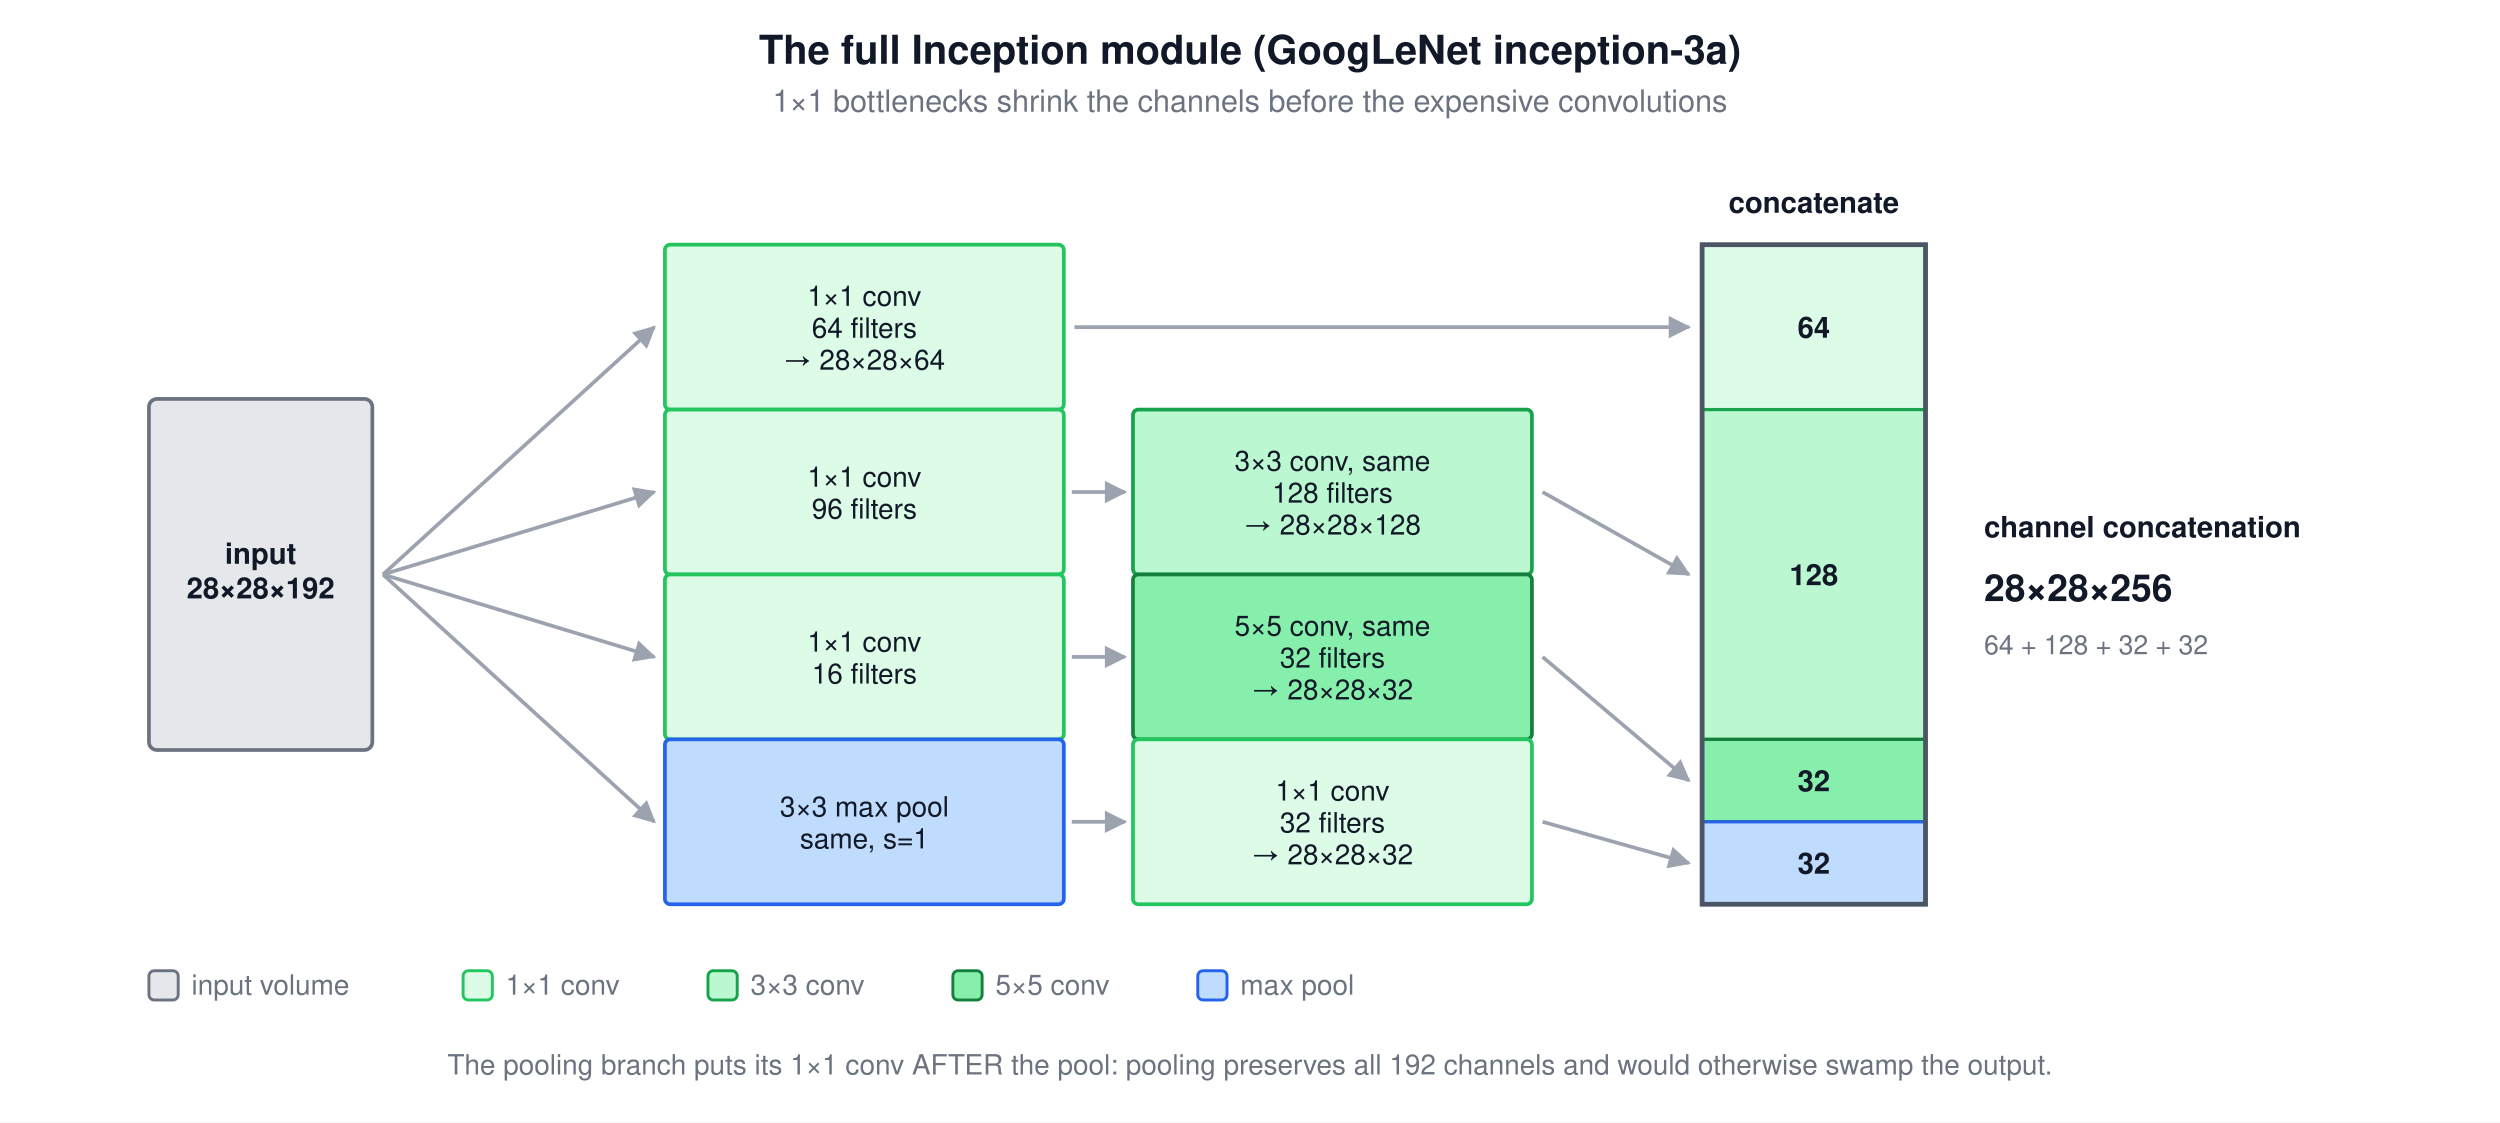
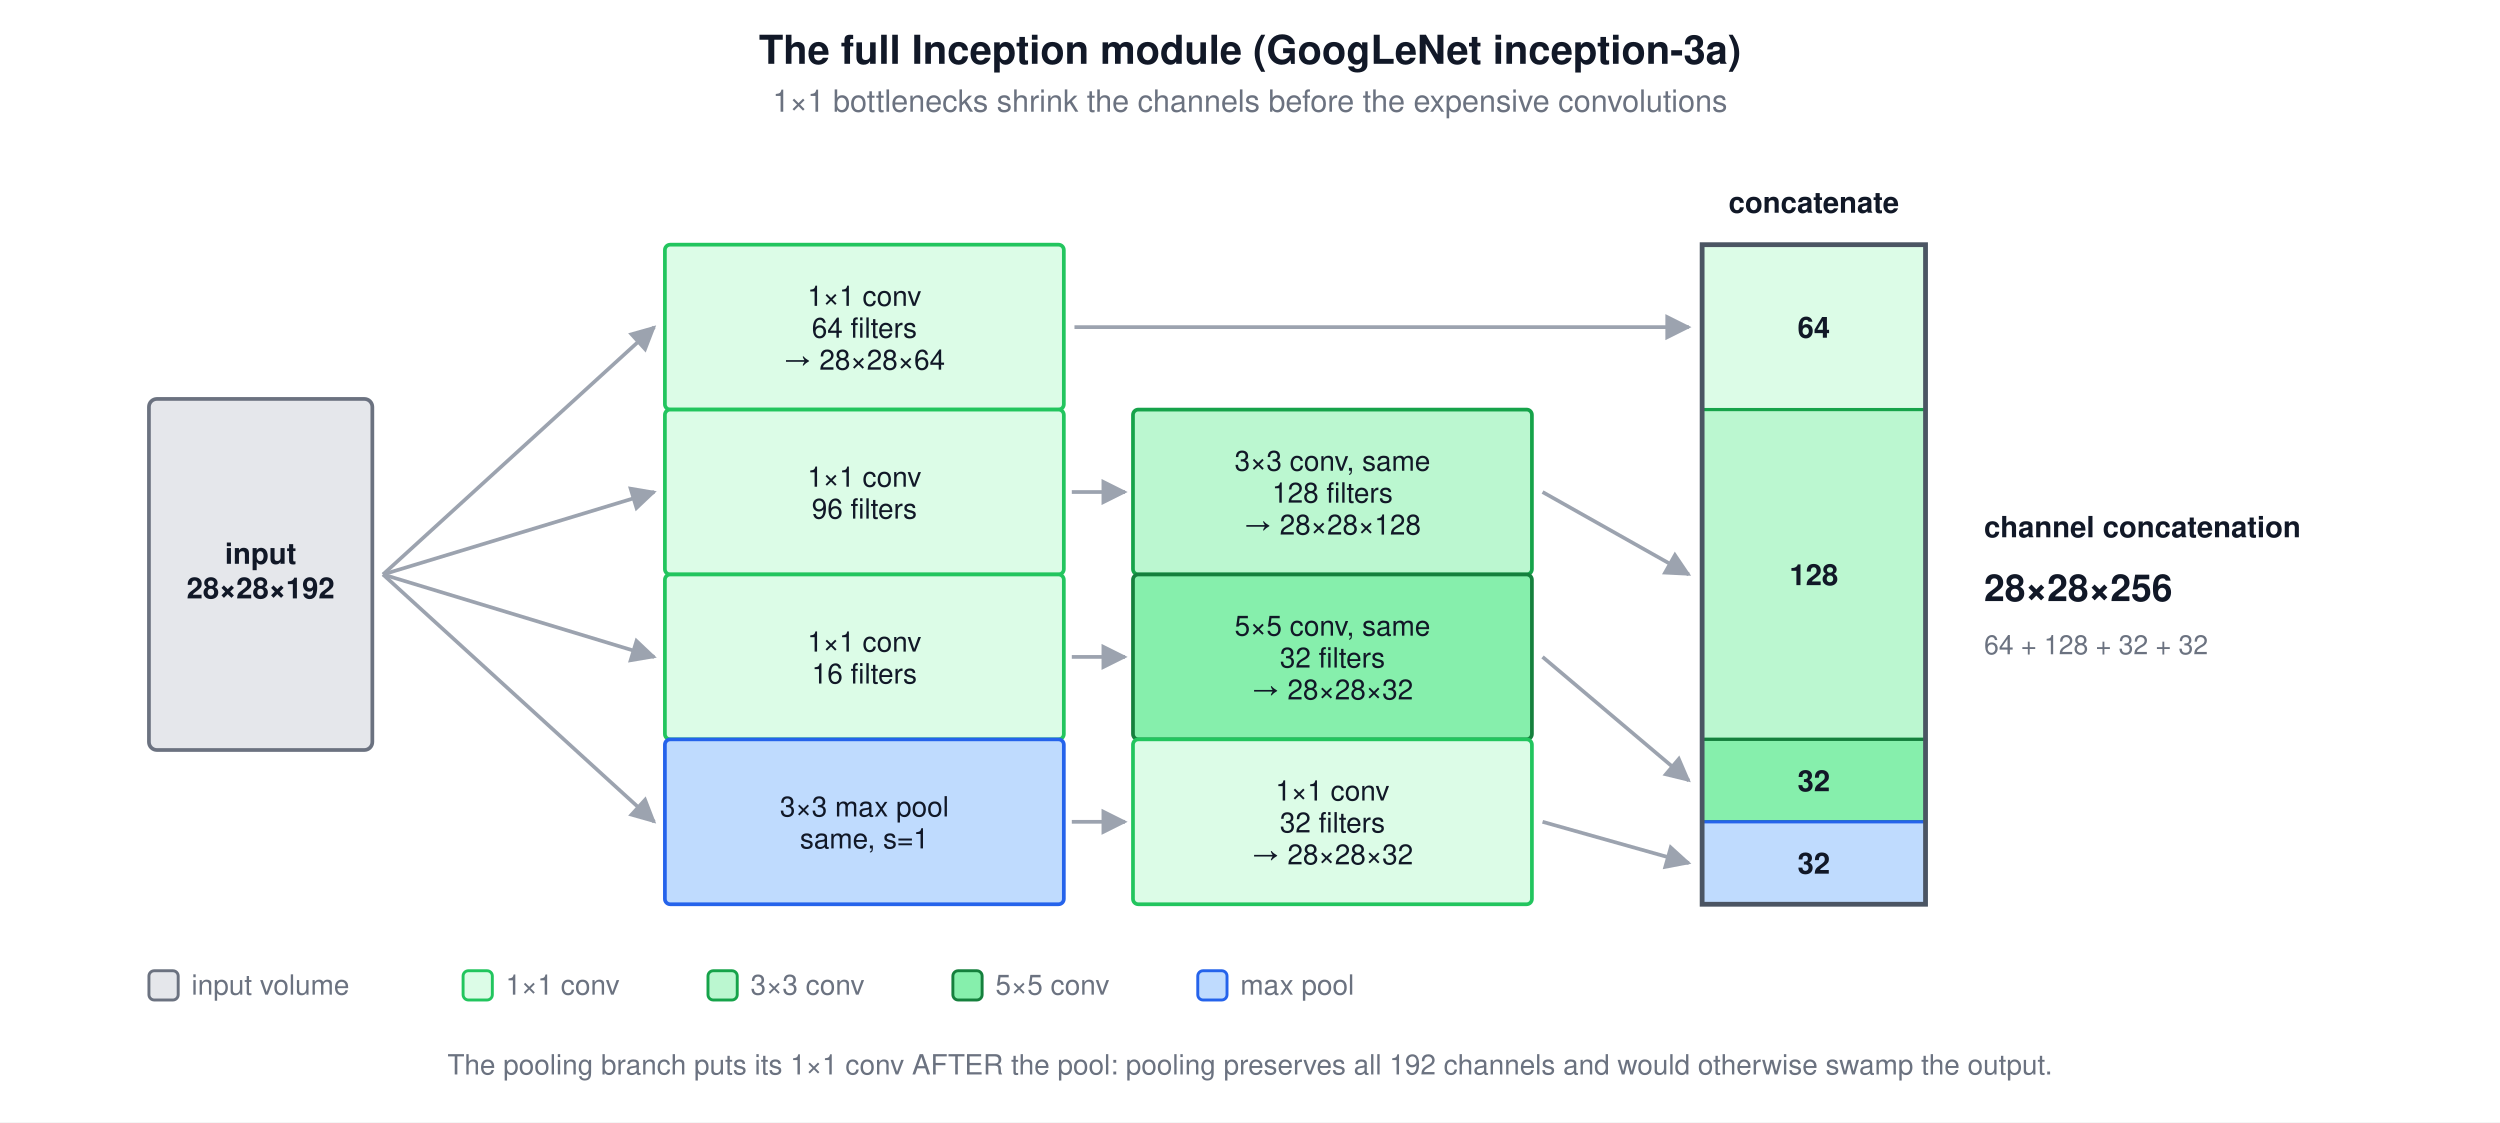
<svg xmlns="http://www.w3.org/2000/svg" viewBox="0 0 940 422" width="940" height="422">
  <defs>
-     <marker id="ah" viewBox="0 0 10 10" refX="9" refY="5" markerWidth="6" markerHeight="6" orient="auto-start-reverse">
+     <marker id="ah" viewBox="0 0 10 10" refX="9" refY="5" markerWidth="7" markerHeight="7" orient="auto-start-reverse">
      <path d="M0,0 L10,5 L0,10 z" fill="#9ca3af" />
+     </marker>
+     <marker id="ah-2563eb" viewBox="0 0 10 10" refX="9" refY="5" markerWidth="7" markerHeight="7" orient="auto-start-reverse">
+       <path d="M0,0 L10,5 L0,10 z" fill="#2563eb" />
+     </marker>
+     <marker id="ah-7c3aed" viewBox="0 0 10 10" refX="9" refY="5" markerWidth="7" markerHeight="7" orient="auto-start-reverse">
+       <path d="M0,0 L10,5 L0,10 z" fill="#7c3aed" />
+     </marker>
+     <marker id="ah-dc2626" viewBox="0 0 10 10" refX="9" refY="5" markerWidth="7" markerHeight="7" orient="auto-start-reverse">
+       <path d="M0,0 L10,5 L0,10 z" fill="#dc2626" />
+     </marker>
+     <marker id="ah-22c55e" viewBox="0 0 10 10" refX="9" refY="5" markerWidth="7" markerHeight="7" orient="auto-start-reverse">
+       <path d="M0,0 L10,5 L0,10 z" fill="#22c55e" />
+     </marker>
+     <marker id="ah-4b5563" viewBox="0 0 10 10" refX="9" refY="5" markerWidth="7" markerHeight="7" orient="auto-start-reverse">
+       <path d="M0,0 L10,5 L0,10 z" fill="#4b5563" />
+     </marker>
+     <marker id="ah-ca8a04" viewBox="0 0 10 10" refX="9" refY="5" markerWidth="7" markerHeight="7" orient="auto-start-reverse">
+       <path d="M0,0 L10,5 L0,10 z" fill="#ca8a04" />
+     </marker>
+     <marker id="ah-15803d" viewBox="0 0 10 10" refX="9" refY="5" markerWidth="7" markerHeight="7" orient="auto-start-reverse">
+       <path d="M0,0 L10,5 L0,10 z" fill="#15803d" />
+     </marker>
+     <marker id="ah-16a34a" viewBox="0 0 10 10" refX="9" refY="5" markerWidth="7" markerHeight="7" orient="auto-start-reverse">
+       <path d="M0,0 L10,5 L0,10 z" fill="#16a34a" />
+     </marker>
+     <marker id="ah-111827" viewBox="0 0 10 10" refX="9" refY="5" markerWidth="7" markerHeight="7" orient="auto-start-reverse">
+       <path d="M0,0 L10,5 L0,10 z" fill="#111827" />
+     </marker>
+     <marker id="ah-9ca3af" viewBox="0 0 10 10" refX="9" refY="5" markerWidth="7" markerHeight="7" orient="auto-start-reverse">
+       <path d="M0,0 L10,5 L0,10 z" fill="#9ca3af" />
+     </marker>
+     <marker id="ah-db2777" viewBox="0 0 10 10" refX="9" refY="5" markerWidth="7" markerHeight="7" orient="auto-start-reverse">
+       <path d="M0,0 L10,5 L0,10 z" fill="#db2777" />
+     </marker>
+     <marker id="ah-6b7280" viewBox="0 0 10 10" refX="9" refY="5" markerWidth="7" markerHeight="7" orient="auto-start-reverse">
+       <path d="M0,0 L10,5 L0,10 z" fill="#6b7280" />
    </marker>
  </defs>
  <rect width="940" height="422" fill="#ffffff" />
  <g font-family="Segoe UI, system-ui, -apple-system, Helvetica, Arial, sans-serif" fill="#111827" font-size="12">
    <text x="470" y="24" font-size="15" text-anchor="middle" fill="#111827" font-weight="600">The full Inception module (GoogLeNet inception-3a)</text>
    <text x="470" y="42" font-size="11.5" text-anchor="middle" fill="#6b7280" font-weight="normal">1×1 bottlenecks shrink the channels before the expensive convolutions</text>
    <rect x="56" y="150" width="84" height="132" rx="3" fill="#e5e7eb" stroke="#6b7280" stroke-width="1.4" />
    <text x="98" y="212" font-size="11" text-anchor="middle" fill="#111827" font-weight="600">input</text>
    <text x="98" y="225" font-size="11" text-anchor="middle" fill="#111827" font-weight="600">28×28×192</text>
-     <line x1="144" y1="216" x2="246" y2="123" stroke="#9ca3af" stroke-width="1.4" marker-end="url(#ah)" />
+     <line x1="144" y1="216" x2="246" y2="123" stroke="#9ca3af" stroke-width="1.4" marker-end="url(#ah-9ca3af)" />
    <rect x="250" y="92" width="150" height="62" rx="2" fill="#dcfce7" stroke="#22c55e" stroke-width="1.4" />
    <text x="325" y="115" font-size="10.5" text-anchor="middle" fill="#111827" font-weight="normal">1×1 conv</text>
    <text x="325" y="127" font-size="10.5" text-anchor="middle" fill="#111827" font-weight="normal">64 filters</text>
    <text x="325" y="139" font-size="10.5" text-anchor="middle" fill="#111827" font-weight="normal">→ 28×28×64</text>
-     <line x1="404" y1="123" x2="635" y2="123" stroke="#9ca3af" stroke-width="1.4" marker-end="url(#ah)" />
+     <line x1="404" y1="123" x2="635" y2="123" stroke="#9ca3af" stroke-width="1.4" marker-end="url(#ah-9ca3af)" />
    <rect x="640" y="92" width="84" height="62" rx="0" fill="#dcfce7" stroke="#22c55e" stroke-width="1.2" />
    <text x="682" y="127" font-size="11" text-anchor="middle" fill="#111827" font-weight="600">64</text>
-     <line x1="144" y1="216" x2="246" y2="185" stroke="#9ca3af" stroke-width="1.4" marker-end="url(#ah)" />
+     <line x1="144" y1="216" x2="246" y2="185" stroke="#9ca3af" stroke-width="1.4" marker-end="url(#ah-9ca3af)" />
    <rect x="250" y="154" width="150" height="62" rx="2" fill="#dcfce7" stroke="#22c55e" stroke-width="1.4" />
    <text x="325" y="183" font-size="10.5" text-anchor="middle" fill="#111827" font-weight="normal">1×1 conv</text>
    <text x="325" y="195" font-size="10.5" text-anchor="middle" fill="#111827" font-weight="normal">96 filters</text>
-     <line x1="403" y1="185" x2="423" y2="185" stroke="#9ca3af" stroke-width="1.4" marker-end="url(#ah)" />
+     <line x1="403" y1="185" x2="423" y2="185" stroke="#9ca3af" stroke-width="1.4" marker-end="url(#ah-9ca3af)" />
    <rect x="426" y="154" width="150" height="62" rx="2" fill="#bbf7d0" stroke="#16a34a" stroke-width="1.4" />
    <text x="501" y="177" font-size="10.5" text-anchor="middle" fill="#111827" font-weight="normal">3×3 conv, same</text>
    <text x="501" y="189" font-size="10.5" text-anchor="middle" fill="#111827" font-weight="normal">128 filters</text>
    <text x="501" y="201" font-size="10.5" text-anchor="middle" fill="#111827" font-weight="normal">→ 28×28×128</text>
-     <line x1="580" y1="185" x2="635" y2="216" stroke="#9ca3af" stroke-width="1.4" marker-end="url(#ah)" />
+     <line x1="580" y1="185" x2="635" y2="216" stroke="#9ca3af" stroke-width="1.4" marker-end="url(#ah-9ca3af)" />
    <rect x="640" y="154" width="84" height="124" rx="0" fill="#bbf7d0" stroke="#16a34a" stroke-width="1.2" />
    <text x="682" y="220" font-size="11" text-anchor="middle" fill="#111827" font-weight="600">128</text>
-     <line x1="144" y1="216" x2="246" y2="247" stroke="#9ca3af" stroke-width="1.4" marker-end="url(#ah)" />
+     <line x1="144" y1="216" x2="246" y2="247" stroke="#9ca3af" stroke-width="1.4" marker-end="url(#ah-9ca3af)" />
    <rect x="250" y="216" width="150" height="62" rx="2" fill="#dcfce7" stroke="#22c55e" stroke-width="1.4" />
    <text x="325" y="245" font-size="10.5" text-anchor="middle" fill="#111827" font-weight="normal">1×1 conv</text>
    <text x="325" y="257" font-size="10.5" text-anchor="middle" fill="#111827" font-weight="normal">16 filters</text>
-     <line x1="403" y1="247" x2="423" y2="247" stroke="#9ca3af" stroke-width="1.4" marker-end="url(#ah)" />
+     <line x1="403" y1="247" x2="423" y2="247" stroke="#9ca3af" stroke-width="1.4" marker-end="url(#ah-9ca3af)" />
    <rect x="426" y="216" width="150" height="62" rx="2" fill="#86efac" stroke="#15803d" stroke-width="1.4" />
    <text x="501" y="239" font-size="10.5" text-anchor="middle" fill="#111827" font-weight="normal">5×5 conv, same</text>
    <text x="501" y="251" font-size="10.5" text-anchor="middle" fill="#111827" font-weight="normal">32 filters</text>
    <text x="501" y="263" font-size="10.5" text-anchor="middle" fill="#111827" font-weight="normal">→ 28×28×32</text>
-     <line x1="580" y1="247" x2="635" y2="293.5" stroke="#9ca3af" stroke-width="1.4" marker-end="url(#ah)" />
+     <line x1="580" y1="247" x2="635" y2="293.5" stroke="#9ca3af" stroke-width="1.4" marker-end="url(#ah-9ca3af)" />
    <rect x="640" y="278" width="84" height="31" rx="0" fill="#86efac" stroke="#15803d" stroke-width="1.2" />
    <text x="682" y="297.5" font-size="11" text-anchor="middle" fill="#111827" font-weight="600">32</text>
-     <line x1="144" y1="216" x2="246" y2="309" stroke="#9ca3af" stroke-width="1.4" marker-end="url(#ah)" />
+     <line x1="144" y1="216" x2="246" y2="309" stroke="#9ca3af" stroke-width="1.4" marker-end="url(#ah-9ca3af)" />
    <rect x="250" y="278" width="150" height="62" rx="2" fill="#bfdbfe" stroke="#2563eb" stroke-width="1.4" />
    <text x="325" y="307" font-size="10.5" text-anchor="middle" fill="#111827" font-weight="normal">3×3 max pool</text>
    <text x="325" y="319" font-size="10.5" text-anchor="middle" fill="#111827" font-weight="normal">same, s=1</text>
-     <line x1="403" y1="309" x2="423" y2="309" stroke="#9ca3af" stroke-width="1.4" marker-end="url(#ah)" />
+     <line x1="403" y1="309" x2="423" y2="309" stroke="#9ca3af" stroke-width="1.4" marker-end="url(#ah-9ca3af)" />
    <rect x="426" y="278" width="150" height="62" rx="2" fill="#dcfce7" stroke="#22c55e" stroke-width="1.4" />
    <text x="501" y="301" font-size="10.5" text-anchor="middle" fill="#111827" font-weight="normal">1×1 conv</text>
    <text x="501" y="313" font-size="10.5" text-anchor="middle" fill="#111827" font-weight="normal">32 filters</text>
    <text x="501" y="325" font-size="10.5" text-anchor="middle" fill="#111827" font-weight="normal">→ 28×28×32</text>
-     <line x1="580" y1="309" x2="635" y2="324.5" stroke="#9ca3af" stroke-width="1.4" marker-end="url(#ah)" />
+     <line x1="580" y1="309" x2="635" y2="324.5" stroke="#9ca3af" stroke-width="1.4" marker-end="url(#ah-9ca3af)" />
    <rect x="640" y="309" width="84" height="31" rx="0" fill="#bfdbfe" stroke="#2563eb" stroke-width="1.2" />
    <text x="682" y="328.5" font-size="11" text-anchor="middle" fill="#111827" font-weight="600">32</text>
    <rect x="640" y="92" width="84" height="248" rx="0" fill="none" stroke="#4b5563" stroke-width="1.8" />
    <text x="682" y="80" font-size="11" text-anchor="middle" fill="#111827" font-weight="600">concatenate</text>
    <text x="746" y="202" font-size="11" text-anchor="start" fill="#111827" font-weight="600">channel concatenation</text>
    <text x="746" y="226" font-size="14" text-anchor="start" fill="#111827" font-weight="600">28×28×256</text>
    <text x="746" y="246" font-size="10" text-anchor="start" fill="#6b7280" font-weight="normal">64 + 128 + 32 + 32</text>
    <rect x="56" y="365" width="11" height="11" rx="2" fill="#e5e7eb" stroke="#6b7280" stroke-width="1.1" />
    <text x="72" y="374" font-size="10.5" text-anchor="start" fill="#6b7280" font-weight="normal">input volume</text>
    <rect x="174.12" y="365" width="11" height="11" rx="2" fill="#dcfce7" stroke="#22c55e" stroke-width="1.1" />
    <text x="190.12" y="374" font-size="10.5" text-anchor="start" fill="#6b7280" font-weight="normal">1×1 conv</text>
    <rect x="266.2" y="365" width="11" height="11" rx="2" fill="#bbf7d0" stroke="#16a34a" stroke-width="1.1" />
    <text x="282.2" y="374" font-size="10.5" text-anchor="start" fill="#6b7280" font-weight="normal">3×3 conv</text>
    <rect x="358.28" y="365" width="11" height="11" rx="2" fill="#86efac" stroke="#15803d" stroke-width="1.1" />
    <text x="374.28" y="374" font-size="10.5" text-anchor="start" fill="#6b7280" font-weight="normal">5×5 conv</text>
    <rect x="450.36" y="365" width="11" height="11" rx="2" fill="#bfdbfe" stroke="#2563eb" stroke-width="1.1" />
    <text x="466.36" y="374" font-size="10.5" text-anchor="start" fill="#6b7280" font-weight="normal">max pool</text>
    <text x="470" y="404" font-size="10.5" text-anchor="middle" fill="#6b7280" font-weight="normal">The pooling branch puts its 1×1 conv AFTER the pool: pooling preserves all 192 channels and would otherwise swamp the output.</text>
  </g>
</svg>
